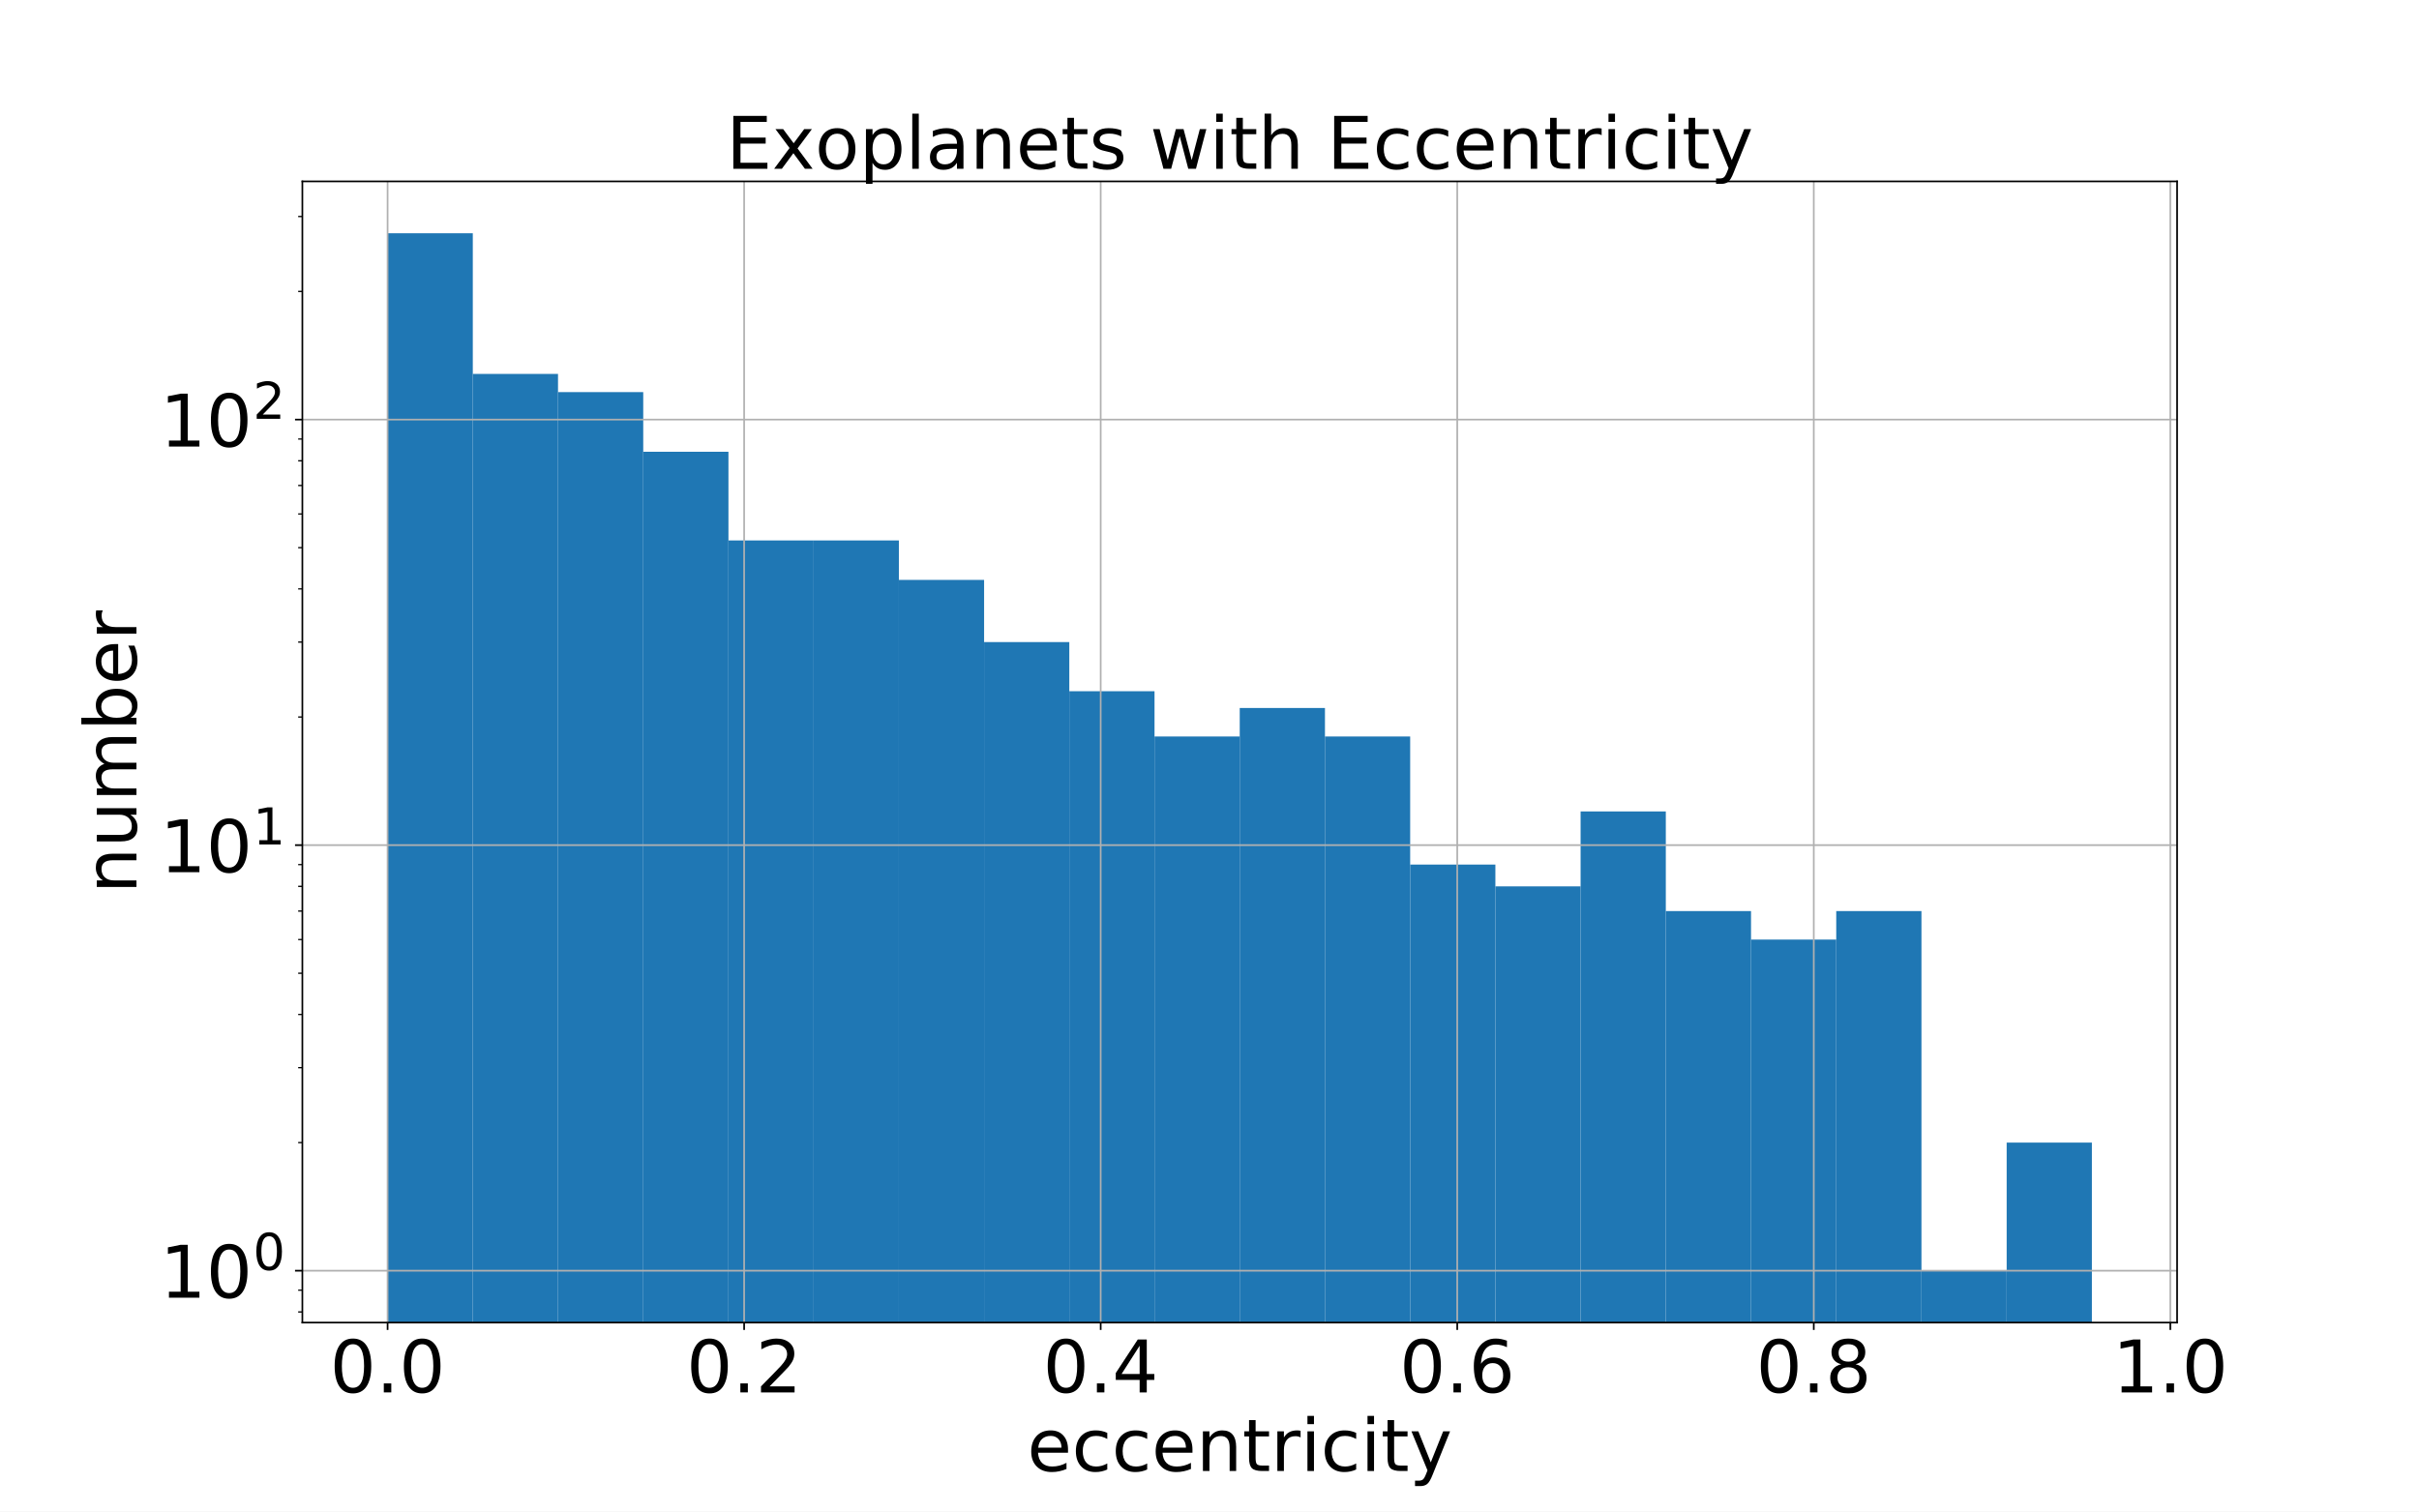
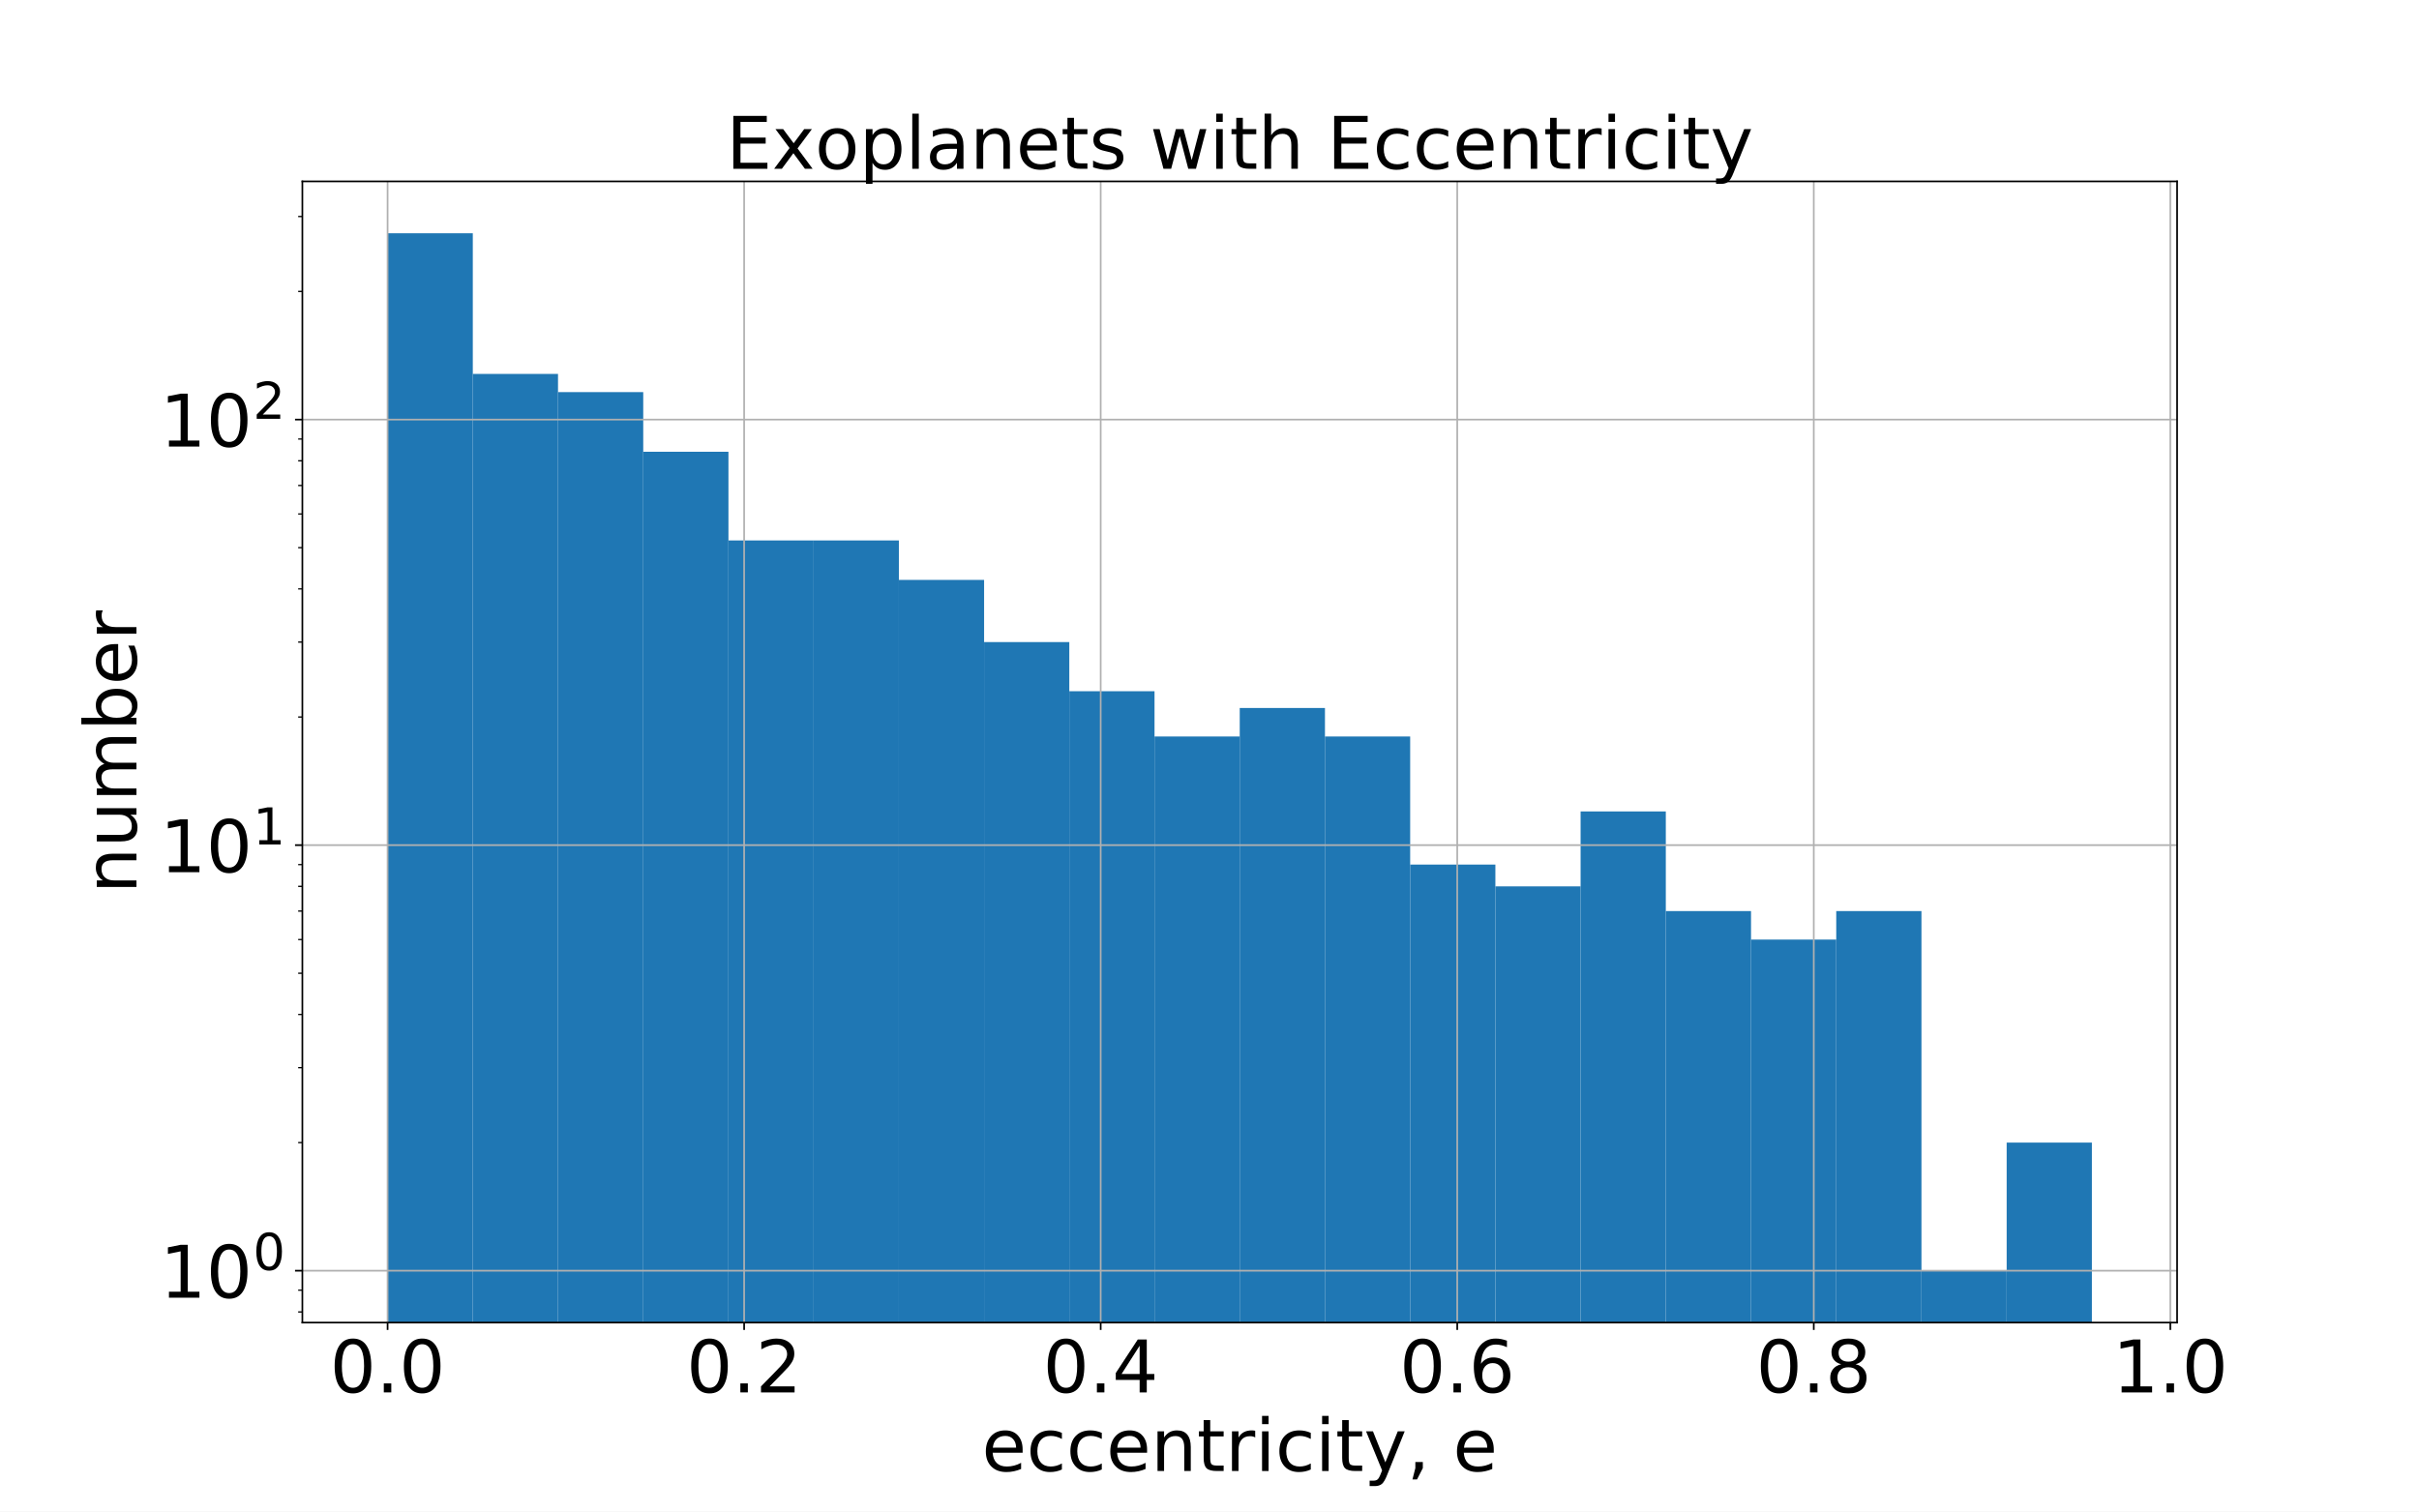
<svg xmlns="http://www.w3.org/2000/svg" xmlns:xlink="http://www.w3.org/1999/xlink" height="720pt" version="1.1" viewBox="0 0 1152 720" width="1152pt">
  <defs>
    <style type="text/css">
*{stroke-linecap:butt;stroke-linejoin:round;}
  </style>
  </defs>
  <g id="figure_1">
    <g id="patch_1">
      <path d="M 0 720  L 1152 720  L 1152 0  L 0 0  z " style="fill:#ffffff;" />
    </g>
    <g id="axes_1">
      <g id="patch_2">
        <path d="M 144 630  L 1036.8 630  L 1036.8 86.4  L 144 86.4  z " style="fill:#ffffff;" />
      </g>
      <g id="patch_3">
-         <path clip-path="url(#p7667eac9de)" d="M 184.582 203325.711  L 225.164 203325.711  L 225.164 111.109  L 184.582 111.109  z " style="fill:#1f77b4;" />
+         <path clip-path="url(#p15ffbe0184)" d="M 184.582 203325.711  L 225.164 203325.711  L 225.164 111.109  L 184.582 111.109  z " style="fill:#1f77b4;" />
      </g>
      <g id="patch_4">
-         <path clip-path="url(#p7667eac9de)" d="M 225.164 203325.711  L 265.745 203325.711  L 265.745 178.116  L 225.164 178.116  z " style="fill:#1f77b4;" />
+         <path clip-path="url(#p15ffbe0184)" d="M 225.164 203325.711  L 265.745 203325.711  L 265.745 178.116  L 225.164 178.116  z " style="fill:#1f77b4;" />
      </g>
      <g id="patch_5">
-         <path clip-path="url(#p7667eac9de)" d="M 265.745 203325.711  L 306.327 203325.711  L 306.327 186.783  L 265.745 186.783  z " style="fill:#1f77b4;" />
+         <path clip-path="url(#p15ffbe0184)" d="M 265.745 203325.711  L 306.327 203325.711  L 306.327 186.783  L 265.745 186.783  z " style="fill:#1f77b4;" />
      </g>
      <g id="patch_6">
-         <path clip-path="url(#p7667eac9de)" d="M 306.327 203325.711  L 346.909 203325.711  L 346.909 215.2  L 306.327 215.2  z " style="fill:#1f77b4;" />
+         <path clip-path="url(#p15ffbe0184)" d="M 306.327 203325.711  L 346.909 203325.711  L 346.909 215.2  L 306.327 215.2  z " style="fill:#1f77b4;" />
      </g>
      <g id="patch_7">
-         <path clip-path="url(#p7667eac9de)" d="M 346.909 203325.711  L 387.491 203325.711  L 387.491 257.422  L 346.909 257.422  z " style="fill:#1f77b4;" />
+         <path clip-path="url(#p15ffbe0184)" d="M 346.909 203325.711  L 387.491 203325.711  L 387.491 257.422  L 346.909 257.422  z " style="fill:#1f77b4;" />
      </g>
      <g id="patch_8">
-         <path clip-path="url(#p7667eac9de)" d="M 387.491 203325.711  L 428.073 203325.711  L 428.073 257.422  L 387.491 257.422  z " style="fill:#1f77b4;" />
+         <path clip-path="url(#p15ffbe0184)" d="M 387.491 203325.711  L 428.073 203325.711  L 428.073 257.422  L 387.491 257.422  z " style="fill:#1f77b4;" />
      </g>
      <g id="patch_9">
-         <path clip-path="url(#p7667eac9de)" d="M 428.073 203325.711  L 468.655 203325.711  L 468.655 276.225  L 428.073 276.225  z " style="fill:#1f77b4;" />
+         <path clip-path="url(#p15ffbe0184)" d="M 428.073 203325.711  L 468.655 203325.711  L 468.655 276.225  L 428.073 276.225  z " style="fill:#1f77b4;" />
      </g>
      <g id="patch_10">
-         <path clip-path="url(#p7667eac9de)" d="M 468.655 203325.711  L 509.236 203325.711  L 509.236 305.848  L 468.655 305.848  z " style="fill:#1f77b4;" />
+         <path clip-path="url(#p15ffbe0184)" d="M 468.655 203325.711  L 509.236 203325.711  L 509.236 305.848  L 468.655 305.848  z " style="fill:#1f77b4;" />
      </g>
      <g id="patch_11">
-         <path clip-path="url(#p7667eac9de)" d="M 509.236 203325.711  L 549.818 203325.711  L 549.818 329.241  L 509.236 329.241  z " style="fill:#1f77b4;" />
+         <path clip-path="url(#p15ffbe0184)" d="M 509.236 203325.711  L 549.818 203325.711  L 549.818 329.241  L 509.236 329.241  z " style="fill:#1f77b4;" />
      </g>
      <g id="patch_12">
-         <path clip-path="url(#p7667eac9de)" d="M 549.818 203325.711  L 590.4 203325.711  L 590.4 350.822  L 549.818 350.822  z " style="fill:#1f77b4;" />
+         <path clip-path="url(#p15ffbe0184)" d="M 549.818 203325.711  L 590.4 203325.711  L 590.4 350.822  L 549.818 350.822  z " style="fill:#1f77b4;" />
      </g>
      <g id="patch_13">
-         <path clip-path="url(#p7667eac9de)" d="M 590.4 203325.711  L 630.982 203325.711  L 630.982 337.25  L 590.4 337.25  z " style="fill:#1f77b4;" />
+         <path clip-path="url(#p15ffbe0184)" d="M 590.4 203325.711  L 630.982 203325.711  L 630.982 337.25  L 590.4 337.25  z " style="fill:#1f77b4;" />
      </g>
      <g id="patch_14">
-         <path clip-path="url(#p7667eac9de)" d="M 630.982 203325.711  L 671.564 203325.711  L 671.564 350.822  L 630.982 350.822  z " style="fill:#1f77b4;" />
+         <path clip-path="url(#p15ffbe0184)" d="M 630.982 203325.711  L 671.564 203325.711  L 671.564 350.822  L 630.982 350.822  z " style="fill:#1f77b4;" />
      </g>
      <g id="patch_15">
-         <path clip-path="url(#p7667eac9de)" d="M 671.564 203325.711  L 712.145 203325.711  L 712.145 411.846  L 671.564 411.846  z " style="fill:#1f77b4;" />
+         <path clip-path="url(#p15ffbe0184)" d="M 671.564 203325.711  L 712.145 203325.711  L 712.145 411.846  L 671.564 411.846  z " style="fill:#1f77b4;" />
      </g>
      <g id="patch_16">
-         <path clip-path="url(#p7667eac9de)" d="M 712.145 203325.711  L 752.727 203325.711  L 752.727 422.216  L 712.145 422.216  z " style="fill:#1f77b4;" />
+         <path clip-path="url(#p15ffbe0184)" d="M 712.145 203325.711  L 752.727 203325.711  L 752.727 422.216  L 712.145 422.216  z " style="fill:#1f77b4;" />
      </g>
      <g id="patch_17">
-         <path clip-path="url(#p7667eac9de)" d="M 752.727 203325.711  L 793.309 203325.711  L 793.309 386.519  L 752.727 386.519  z " style="fill:#1f77b4;" />
+         <path clip-path="url(#p15ffbe0184)" d="M 752.727 203325.711  L 793.309 203325.711  L 793.309 386.519  L 752.727 386.519  z " style="fill:#1f77b4;" />
      </g>
      <g id="patch_18">
-         <path clip-path="url(#p7667eac9de)" d="M 793.309 203325.711  L 833.891 203325.711  L 833.891 433.972  L 793.309 433.972  z " style="fill:#1f77b4;" />
+         <path clip-path="url(#p15ffbe0184)" d="M 793.309 203325.711  L 833.891 203325.711  L 833.891 433.972  L 793.309 433.972  z " style="fill:#1f77b4;" />
      </g>
      <g id="patch_19">
-         <path clip-path="url(#p7667eac9de)" d="M 833.891 203325.711  L 874.473 203325.711  L 874.473 447.544  L 833.891 447.544  z " style="fill:#1f77b4;" />
+         <path clip-path="url(#p15ffbe0184)" d="M 833.891 203325.711  L 874.473 203325.711  L 874.473 447.544  L 833.891 447.544  z " style="fill:#1f77b4;" />
      </g>
      <g id="patch_20">
-         <path clip-path="url(#p7667eac9de)" d="M 874.473 203325.711  L 915.055 203325.711  L 915.055 433.972  L 874.473 433.972  z " style="fill:#1f77b4;" />
+         <path clip-path="url(#p15ffbe0184)" d="M 874.473 203325.711  L 915.055 203325.711  L 915.055 433.972  L 874.473 433.972  z " style="fill:#1f77b4;" />
      </g>
      <g id="patch_21">
-         <path clip-path="url(#p7667eac9de)" d="M 915.055 203325.711  L 955.636 203325.711  L 955.636 605.291  L 915.055 605.291  z " style="fill:#1f77b4;" />
+         <path clip-path="url(#p15ffbe0184)" d="M 915.055 203325.711  L 955.636 203325.711  L 955.636 605.291  L 915.055 605.291  z " style="fill:#1f77b4;" />
      </g>
      <g id="patch_22">
-         <path clip-path="url(#p7667eac9de)" d="M 955.636 203325.711  L 996.218 203325.711  L 996.218 544.266  L 955.636 544.266  z " style="fill:#1f77b4;" />
+         <path clip-path="url(#p15ffbe0184)" d="M 955.636 203325.711  L 996.218 203325.711  L 996.218 544.266  L 955.636 544.266  z " style="fill:#1f77b4;" />
      </g>
      <g id="matplotlib.axis_1">
        <g id="xtick_1">
          <g id="line2d_1">
-             <path clip-path="url(#p7667eac9de)" d="M 184.582 630  L 184.582 86.4  " style="fill:none;stroke:#b0b0b0;stroke-linecap:square;stroke-width:0.8;" />
+             <path clip-path="url(#p15ffbe0184)" d="M 184.582 630  L 184.582 86.4  " style="fill:none;stroke:#b0b0b0;stroke-linecap:square;stroke-width:0.8;" />
          </g>
          <g id="line2d_2">
            <defs>
-               <path d="M 0 0  L 0 3.5  " id="m1192a04878" style="stroke:#000000;stroke-width:0.8;" />
-             </defs>
-             <g>
-               <use style="stroke:#000000;stroke-width:0.8;" x="184.582" xlink:href="#m1192a04878" y="630" />
+               <path d="M 0 0  L 0 3.5  " id="mc0ef4d044b" style="stroke:#000000;stroke-width:0.8;" />
+             </defs>
+             <g>
+               <use style="stroke:#000000;stroke-width:0.8;" x="184.582" xlink:href="#mc0ef4d044b" y="630" />
            </g>
          </g>
          <g id="text_1">
            <defs>
              <path d="M 31.781 66.406  Q 24.172 66.406 20.328 58.906  Q 16.5 51.422 16.5 36.375  Q 16.5 21.391 20.328 13.891  Q 24.172 6.391 31.781 6.391  Q 39.453 6.391 43.281 13.891  Q 47.125 21.391 47.125 36.375  Q 47.125 51.422 43.281 58.906  Q 39.453 66.406 31.781 66.406  z M 31.781 74.219  Q 44.047 74.219 50.516 64.516  Q 56.984 54.828 56.984 36.375  Q 56.984 17.969 50.516 8.266  Q 44.047 -1.422 31.781 -1.422  Q 19.531 -1.422 13.062 8.266  Q 6.594 17.969 6.594 36.375  Q 6.594 54.828 13.062 64.516  Q 19.531 74.219 31.781 74.219  z " id="DejaVuSans-30" />
              <path d="M 10.688 12.406  L 21 12.406  L 21 0  L 10.688 0  z " id="DejaVuSans-2e" />
            </defs>
            <g transform="translate(157.1012 663.2602)scale(0.3456 -0.3456)">
              <use xlink:href="#DejaVuSans-30" />
              <use x="63.623" xlink:href="#DejaVuSans-2e" />
              <use x="95.41" xlink:href="#DejaVuSans-30" />
            </g>
          </g>
        </g>
        <g id="xtick_2">
          <g id="line2d_3">
-             <path clip-path="url(#p7667eac9de)" d="M 354.38 630  L 354.38 86.4  " style="fill:none;stroke:#b0b0b0;stroke-linecap:square;stroke-width:0.8;" />
+             <path clip-path="url(#p15ffbe0184)" d="M 354.38 630  L 354.38 86.4  " style="fill:none;stroke:#b0b0b0;stroke-linecap:square;stroke-width:0.8;" />
          </g>
          <g id="line2d_4">
            <g>
-               <use style="stroke:#000000;stroke-width:0.8;" x="354.38" xlink:href="#m1192a04878" y="630" />
+               <use style="stroke:#000000;stroke-width:0.8;" x="354.38" xlink:href="#mc0ef4d044b" y="630" />
            </g>
          </g>
          <g id="text_2">
            <defs>
              <path d="M 19.188 8.297  L 53.609 8.297  L 53.609 0  L 7.328 0  L 7.328 8.297  Q 12.938 14.109 22.625 23.891  Q 32.328 33.688 34.812 36.531  Q 39.547 41.844 41.422 45.531  Q 43.312 49.219 43.312 52.781  Q 43.312 58.594 39.234 62.25  Q 35.156 65.922 28.609 65.922  Q 23.969 65.922 18.812 64.312  Q 13.672 62.703 7.812 59.422  L 7.812 69.391  Q 13.766 71.781 18.938 73  Q 24.125 74.219 28.422 74.219  Q 39.75 74.219 46.484 68.547  Q 53.219 62.891 53.219 53.422  Q 53.219 48.922 51.531 44.891  Q 49.859 40.875 45.406 35.406  Q 44.188 33.984 37.641 27.219  Q 31.109 20.453 19.188 8.297  z " id="DejaVuSans-32" />
            </defs>
            <g transform="translate(326.8996 663.2602)scale(0.3456 -0.3456)">
              <use xlink:href="#DejaVuSans-30" />
              <use x="63.623" xlink:href="#DejaVuSans-2e" />
              <use x="95.41" xlink:href="#DejaVuSans-32" />
            </g>
          </g>
        </g>
        <g id="xtick_3">
          <g id="line2d_5">
-             <path clip-path="url(#p7667eac9de)" d="M 524.179 630  L 524.179 86.4  " style="fill:none;stroke:#b0b0b0;stroke-linecap:square;stroke-width:0.8;" />
+             <path clip-path="url(#p15ffbe0184)" d="M 524.179 630  L 524.179 86.4  " style="fill:none;stroke:#b0b0b0;stroke-linecap:square;stroke-width:0.8;" />
          </g>
          <g id="line2d_6">
            <g>
-               <use style="stroke:#000000;stroke-width:0.8;" x="524.179" xlink:href="#m1192a04878" y="630" />
+               <use style="stroke:#000000;stroke-width:0.8;" x="524.179" xlink:href="#mc0ef4d044b" y="630" />
            </g>
          </g>
          <g id="text_3">
            <defs>
              <path d="M 37.797 64.312  L 12.891 25.391  L 37.797 25.391  z M 35.203 72.906  L 47.609 72.906  L 47.609 25.391  L 58.016 25.391  L 58.016 17.188  L 47.609 17.188  L 47.609 0  L 37.797 0  L 37.797 17.188  L 4.891 17.188  L 4.891 26.703  z " id="DejaVuSans-34" />
            </defs>
            <g transform="translate(496.698 663.2602)scale(0.3456 -0.3456)">
              <use xlink:href="#DejaVuSans-30" />
              <use x="63.623" xlink:href="#DejaVuSans-2e" />
              <use x="95.41" xlink:href="#DejaVuSans-34" />
            </g>
          </g>
        </g>
        <g id="xtick_4">
          <g id="line2d_7">
-             <path clip-path="url(#p7667eac9de)" d="M 693.977 630  L 693.977 86.4  " style="fill:none;stroke:#b0b0b0;stroke-linecap:square;stroke-width:0.8;" />
+             <path clip-path="url(#p15ffbe0184)" d="M 693.977 630  L 693.977 86.4  " style="fill:none;stroke:#b0b0b0;stroke-linecap:square;stroke-width:0.8;" />
          </g>
          <g id="line2d_8">
            <g>
-               <use style="stroke:#000000;stroke-width:0.8;" x="693.977" xlink:href="#m1192a04878" y="630" />
+               <use style="stroke:#000000;stroke-width:0.8;" x="693.977" xlink:href="#mc0ef4d044b" y="630" />
            </g>
          </g>
          <g id="text_4">
            <defs>
              <path d="M 33.016 40.375  Q 26.375 40.375 22.484 35.828  Q 18.609 31.297 18.609 23.391  Q 18.609 15.531 22.484 10.953  Q 26.375 6.391 33.016 6.391  Q 39.656 6.391 43.531 10.953  Q 47.406 15.531 47.406 23.391  Q 47.406 31.297 43.531 35.828  Q 39.656 40.375 33.016 40.375  z M 52.594 71.297  L 52.594 62.312  Q 48.875 64.062 45.094 64.984  Q 41.312 65.922 37.594 65.922  Q 27.828 65.922 22.672 59.328  Q 17.531 52.734 16.797 39.406  Q 19.672 43.656 24.016 45.922  Q 28.375 48.188 33.594 48.188  Q 44.578 48.188 50.953 41.516  Q 57.328 34.859 57.328 23.391  Q 57.328 12.156 50.688 5.359  Q 44.047 -1.422 33.016 -1.422  Q 20.359 -1.422 13.672 8.266  Q 6.984 17.969 6.984 36.375  Q 6.984 53.656 15.188 63.938  Q 23.391 74.219 37.203 74.219  Q 40.922 74.219 44.703 73.484  Q 48.484 72.75 52.594 71.297  z " id="DejaVuSans-36" />
            </defs>
            <g transform="translate(666.4964 663.2602)scale(0.3456 -0.3456)">
              <use xlink:href="#DejaVuSans-30" />
              <use x="63.623" xlink:href="#DejaVuSans-2e" />
              <use x="95.41" xlink:href="#DejaVuSans-36" />
            </g>
          </g>
        </g>
        <g id="xtick_5">
          <g id="line2d_9">
-             <path clip-path="url(#p7667eac9de)" d="M 863.775 630  L 863.775 86.4  " style="fill:none;stroke:#b0b0b0;stroke-linecap:square;stroke-width:0.8;" />
+             <path clip-path="url(#p15ffbe0184)" d="M 863.775 630  L 863.775 86.4  " style="fill:none;stroke:#b0b0b0;stroke-linecap:square;stroke-width:0.8;" />
          </g>
          <g id="line2d_10">
            <g>
-               <use style="stroke:#000000;stroke-width:0.8;" x="863.775" xlink:href="#m1192a04878" y="630" />
+               <use style="stroke:#000000;stroke-width:0.8;" x="863.775" xlink:href="#mc0ef4d044b" y="630" />
            </g>
          </g>
          <g id="text_5">
            <defs>
              <path d="M 31.781 34.625  Q 24.75 34.625 20.719 30.859  Q 16.703 27.094 16.703 20.516  Q 16.703 13.922 20.719 10.156  Q 24.75 6.391 31.781 6.391  Q 38.812 6.391 42.859 10.172  Q 46.922 13.969 46.922 20.516  Q 46.922 27.094 42.891 30.859  Q 38.875 34.625 31.781 34.625  z M 21.922 38.812  Q 15.578 40.375 12.031 44.719  Q 8.5 49.078 8.5 55.328  Q 8.5 64.062 14.719 69.141  Q 20.953 74.219 31.781 74.219  Q 42.672 74.219 48.875 69.141  Q 55.078 64.062 55.078 55.328  Q 55.078 49.078 51.531 44.719  Q 48 40.375 41.703 38.812  Q 48.828 37.156 52.797 32.312  Q 56.781 27.484 56.781 20.516  Q 56.781 9.906 50.312 4.234  Q 43.844 -1.422 31.781 -1.422  Q 19.734 -1.422 13.25 4.234  Q 6.781 9.906 6.781 20.516  Q 6.781 27.484 10.781 32.312  Q 14.797 37.156 21.922 38.812  z M 18.312 54.391  Q 18.312 48.734 21.844 45.562  Q 25.391 42.391 31.781 42.391  Q 38.141 42.391 41.719 45.562  Q 45.312 48.734 45.312 54.391  Q 45.312 60.062 41.719 63.234  Q 38.141 66.406 31.781 66.406  Q 25.391 66.406 21.844 63.234  Q 18.312 60.062 18.312 54.391  z " id="DejaVuSans-38" />
            </defs>
            <g transform="translate(836.2948 663.2602)scale(0.3456 -0.3456)">
              <use xlink:href="#DejaVuSans-30" />
              <use x="63.623" xlink:href="#DejaVuSans-2e" />
              <use x="95.41" xlink:href="#DejaVuSans-38" />
            </g>
          </g>
        </g>
        <g id="xtick_6">
          <g id="line2d_11">
-             <path clip-path="url(#p7667eac9de)" d="M 1033.574 630  L 1033.574 86.4  " style="fill:none;stroke:#b0b0b0;stroke-linecap:square;stroke-width:0.8;" />
+             <path clip-path="url(#p15ffbe0184)" d="M 1033.574 630  L 1033.574 86.4  " style="fill:none;stroke:#b0b0b0;stroke-linecap:square;stroke-width:0.8;" />
          </g>
          <g id="line2d_12">
            <g>
-               <use style="stroke:#000000;stroke-width:0.8;" x="1033.574" xlink:href="#m1192a04878" y="630" />
+               <use style="stroke:#000000;stroke-width:0.8;" x="1033.574" xlink:href="#mc0ef4d044b" y="630" />
            </g>
          </g>
          <g id="text_6">
            <defs>
              <path d="M 12.406 8.297  L 28.516 8.297  L 28.516 63.922  L 10.984 60.406  L 10.984 69.391  L 28.422 72.906  L 38.281 72.906  L 38.281 8.297  L 54.391 8.297  L 54.391 0  L 12.406 0  z " id="DejaVuSans-31" />
            </defs>
            <g transform="translate(1006.093 663.2602)scale(0.3456 -0.3456)">
              <use xlink:href="#DejaVuSans-31" />
              <use x="63.623" xlink:href="#DejaVuSans-2e" />
              <use x="95.41" xlink:href="#DejaVuSans-30" />
            </g>
          </g>
        </g>
        <g id="text_7">
          <defs>
            <path d="M 56.203 29.594  L 56.203 25.203  L 14.891 25.203  Q 15.484 15.922 20.484 11.062  Q 25.484 6.203 34.422 6.203  Q 39.594 6.203 44.453 7.469  Q 49.312 8.734 54.109 11.281  L 54.109 2.781  Q 49.266 0.734 44.188 -0.344  Q 39.109 -1.422 33.891 -1.422  Q 20.797 -1.422 13.156 6.188  Q 5.516 13.812 5.516 26.812  Q 5.516 40.234 12.766 48.109  Q 20.016 56 32.328 56  Q 43.359 56 49.781 48.891  Q 56.203 41.797 56.203 29.594  z M 47.219 32.234  Q 47.125 39.594 43.094 43.984  Q 39.062 48.391 32.422 48.391  Q 24.906 48.391 20.391 44.141  Q 15.875 39.891 15.188 32.172  z " id="DejaVuSans-65" />
            <path d="M 48.781 52.594  L 48.781 44.188  Q 44.969 46.297 41.141 47.344  Q 37.312 48.391 33.406 48.391  Q 24.656 48.391 19.812 42.844  Q 14.984 37.312 14.984 27.297  Q 14.984 17.281 19.812 11.734  Q 24.656 6.203 33.406 6.203  Q 37.312 6.203 41.141 7.25  Q 44.969 8.297 48.781 10.406  L 48.781 2.094  Q 45.016 0.344 40.984 -0.531  Q 36.969 -1.422 32.422 -1.422  Q 20.062 -1.422 12.781 6.344  Q 5.516 14.109 5.516 27.297  Q 5.516 40.672 12.859 48.328  Q 20.219 56 33.016 56  Q 37.156 56 41.109 55.141  Q 45.062 54.297 48.781 52.594  z " id="DejaVuSans-63" />
            <path d="M 54.891 33.016  L 54.891 0  L 45.906 0  L 45.906 32.719  Q 45.906 40.484 42.875 44.328  Q 39.844 48.188 33.797 48.188  Q 26.516 48.188 22.312 43.547  Q 18.109 38.922 18.109 30.906  L 18.109 0  L 9.078 0  L 9.078 54.688  L 18.109 54.688  L 18.109 46.188  Q 21.344 51.125 25.703 53.562  Q 30.078 56 35.797 56  Q 45.219 56 50.047 50.172  Q 54.891 44.344 54.891 33.016  z " id="DejaVuSans-6e" />
            <path d="M 18.312 70.219  L 18.312 54.688  L 36.812 54.688  L 36.812 47.703  L 18.312 47.703  L 18.312 18.016  Q 18.312 11.328 20.141 9.422  Q 21.969 7.516 27.594 7.516  L 36.812 7.516  L 36.812 0  L 27.594 0  Q 17.188 0 13.234 3.875  Q 9.281 7.766 9.281 18.016  L 9.281 47.703  L 2.688 47.703  L 2.688 54.688  L 9.281 54.688  L 9.281 70.219  z " id="DejaVuSans-74" />
            <path d="M 41.109 46.297  Q 39.594 47.172 37.812 47.578  Q 36.031 48 33.891 48  Q 26.266 48 22.188 43.047  Q 18.109 38.094 18.109 28.812  L 18.109 0  L 9.078 0  L 9.078 54.688  L 18.109 54.688  L 18.109 46.188  Q 20.953 51.172 25.484 53.578  Q 30.031 56 36.531 56  Q 37.453 56 38.578 55.875  Q 39.703 55.766 41.062 55.516  z " id="DejaVuSans-72" />
            <path d="M 9.422 54.688  L 18.406 54.688  L 18.406 0  L 9.422 0  z M 9.422 75.984  L 18.406 75.984  L 18.406 64.594  L 9.422 64.594  z " id="DejaVuSans-69" />
            <path d="M 32.172 -5.078  Q 28.375 -14.844 24.75 -17.812  Q 21.141 -20.797 15.094 -20.797  L 7.906 -20.797  L 7.906 -13.281  L 13.188 -13.281  Q 16.891 -13.281 18.938 -11.516  Q 21 -9.766 23.484 -3.219  L 25.094 0.875  L 2.984 54.688  L 12.5 54.688  L 29.594 11.922  L 46.688 54.688  L 56.203 54.688  z " id="DejaVuSans-79" />
+             <path d="M 11.719 12.406  L 22.016 12.406  L 22.016 4  L 14.016 -11.625  L 7.719 -11.625  L 11.719 4  z " id="DejaVuSans-2c" />
+             <path id="DejaVuSans-20" />
          </defs>
-           <g transform="translate(489.1986 700.7078)scale(0.3456 -0.3456)">
+           <g transform="translate(467.5824 700.7078)scale(0.3456 -0.3456)">
            <use xlink:href="#DejaVuSans-65" />
            <use x="61.523" xlink:href="#DejaVuSans-63" />
            <use x="116.504" xlink:href="#DejaVuSans-63" />
            <use x="171.484" xlink:href="#DejaVuSans-65" />
            <use x="233.008" xlink:href="#DejaVuSans-6e" />
            <use x="296.387" xlink:href="#DejaVuSans-74" />
            <use x="335.596" xlink:href="#DejaVuSans-72" />
            <use x="376.709" xlink:href="#DejaVuSans-69" />
            <use x="404.492" xlink:href="#DejaVuSans-63" />
            <use x="459.473" xlink:href="#DejaVuSans-69" />
            <use x="487.256" xlink:href="#DejaVuSans-74" />
            <use x="526.465" xlink:href="#DejaVuSans-79" />
+             <use x="585.645" xlink:href="#DejaVuSans-2c" />
+             <use x="617.432" xlink:href="#DejaVuSans-20" />
+             <use x="649.219" xlink:href="#DejaVuSans-65" />
          </g>
        </g>
      </g>
      <g id="matplotlib.axis_2">
        <g id="ytick_1">
          <g id="line2d_13">
-             <path clip-path="url(#p7667eac9de)" d="M 144 605.291  L 1036.8 605.291  " style="fill:none;stroke:#b0b0b0;stroke-linecap:square;stroke-width:0.8;" />
+             <path clip-path="url(#p15ffbe0184)" d="M 144 605.291  L 1036.8 605.291  " style="fill:none;stroke:#b0b0b0;stroke-linecap:square;stroke-width:0.8;" />
          </g>
          <g id="line2d_14">
            <defs>
-               <path d="M 0 0  L -3.5 0  " id="mc11523a6c9" style="stroke:#000000;stroke-width:0.8;" />
-             </defs>
-             <g>
-               <use style="stroke:#000000;stroke-width:0.8;" x="144" xlink:href="#mc11523a6c9" y="605.291" />
+               <path d="M 0 0  L -3.5 0  " id="m19452f7109" style="stroke:#000000;stroke-width:0.8;" />
+             </defs>
+             <g>
+               <use style="stroke:#000000;stroke-width:0.8;" x="144" xlink:href="#m19452f7109" y="605.291" />
            </g>
          </g>
          <g id="text_8">
            <g transform="translate(76.1744 618.421)scale(0.3456 -0.3456)">
              <use transform="translate(0 0.765625)" xlink:href="#DejaVuSans-31" />
              <use transform="translate(63.62305 0.765625)" xlink:href="#DejaVuSans-30" />
              <use transform="translate(128.2031 39.04688)scale(0.7)" xlink:href="#DejaVuSans-30" />
            </g>
          </g>
        </g>
        <g id="ytick_2">
          <g id="line2d_15">
-             <path clip-path="url(#p7667eac9de)" d="M 144 402.57  L 1036.8 402.57  " style="fill:none;stroke:#b0b0b0;stroke-linecap:square;stroke-width:0.8;" />
+             <path clip-path="url(#p15ffbe0184)" d="M 144 402.57  L 1036.8 402.57  " style="fill:none;stroke:#b0b0b0;stroke-linecap:square;stroke-width:0.8;" />
          </g>
          <g id="line2d_16">
            <g>
-               <use style="stroke:#000000;stroke-width:0.8;" x="144" xlink:href="#mc11523a6c9" y="402.57" />
+               <use style="stroke:#000000;stroke-width:0.8;" x="144" xlink:href="#m19452f7109" y="402.57" />
            </g>
          </g>
          <g id="text_9">
            <g transform="translate(76.1744 415.7006)scale(0.3456 -0.3456)">
              <use transform="translate(0 0.684375)" xlink:href="#DejaVuSans-31" />
              <use transform="translate(63.62305 0.684375)" xlink:href="#DejaVuSans-30" />
              <use transform="translate(128.2031 38.96563)scale(0.7)" xlink:href="#DejaVuSans-31" />
            </g>
          </g>
        </g>
        <g id="ytick_3">
          <g id="line2d_17">
-             <path clip-path="url(#p7667eac9de)" d="M 144 199.85  L 1036.8 199.85  " style="fill:none;stroke:#b0b0b0;stroke-linecap:square;stroke-width:0.8;" />
+             <path clip-path="url(#p15ffbe0184)" d="M 144 199.85  L 1036.8 199.85  " style="fill:none;stroke:#b0b0b0;stroke-linecap:square;stroke-width:0.8;" />
          </g>
          <g id="line2d_18">
            <g>
-               <use style="stroke:#000000;stroke-width:0.8;" x="144" xlink:href="#mc11523a6c9" y="199.85" />
+               <use style="stroke:#000000;stroke-width:0.8;" x="144" xlink:href="#m19452f7109" y="199.85" />
            </g>
          </g>
          <g id="text_10">
            <g transform="translate(76.1744 212.9802)scale(0.3456 -0.3456)">
              <use transform="translate(0 0.765625)" xlink:href="#DejaVuSans-31" />
              <use transform="translate(63.62305 0.765625)" xlink:href="#DejaVuSans-30" />
              <use transform="translate(128.2031 39.04688)scale(0.7)" xlink:href="#DejaVuSans-32" />
            </g>
          </g>
        </g>
        <g id="ytick_4">
          <g id="line2d_19">
            <defs>
-               <path d="M 0 0  L -2 0  " id="m7c4d0c6278" style="stroke:#000000;stroke-width:0.6;" />
-             </defs>
-             <g>
-               <use style="stroke:#000000;stroke-width:0.6;" x="144" xlink:href="#m7c4d0c6278" y="624.937" />
+               <path d="M 0 0  L -2 0  " id="m75c46030b7" style="stroke:#000000;stroke-width:0.6;" />
+             </defs>
+             <g>
+               <use style="stroke:#000000;stroke-width:0.6;" x="144" xlink:href="#m75c46030b7" y="624.937" />
            </g>
          </g>
        </g>
        <g id="ytick_5">
          <g id="line2d_20">
            <g>
-               <use style="stroke:#000000;stroke-width:0.6;" x="144" xlink:href="#m7c4d0c6278" y="614.567" />
+               <use style="stroke:#000000;stroke-width:0.6;" x="144" xlink:href="#m75c46030b7" y="614.567" />
            </g>
          </g>
        </g>
        <g id="ytick_6">
          <g id="line2d_21">
            <g>
-               <use style="stroke:#000000;stroke-width:0.6;" x="144" xlink:href="#m7c4d0c6278" y="544.266" />
+               <use style="stroke:#000000;stroke-width:0.6;" x="144" xlink:href="#m75c46030b7" y="544.266" />
            </g>
          </g>
        </g>
        <g id="ytick_7">
          <g id="line2d_22">
            <g>
-               <use style="stroke:#000000;stroke-width:0.6;" x="144" xlink:href="#m7c4d0c6278" y="508.569" />
+               <use style="stroke:#000000;stroke-width:0.6;" x="144" xlink:href="#m75c46030b7" y="508.569" />
            </g>
          </g>
        </g>
        <g id="ytick_8">
          <g id="line2d_23">
            <g>
-               <use style="stroke:#000000;stroke-width:0.6;" x="144" xlink:href="#m7c4d0c6278" y="483.241" />
+               <use style="stroke:#000000;stroke-width:0.6;" x="144" xlink:href="#m75c46030b7" y="483.241" />
            </g>
          </g>
        </g>
        <g id="ytick_9">
          <g id="line2d_24">
            <g>
-               <use style="stroke:#000000;stroke-width:0.6;" x="144" xlink:href="#m7c4d0c6278" y="463.595" />
+               <use style="stroke:#000000;stroke-width:0.6;" x="144" xlink:href="#m75c46030b7" y="463.595" />
            </g>
          </g>
        </g>
        <g id="ytick_10">
          <g id="line2d_25">
            <g>
-               <use style="stroke:#000000;stroke-width:0.6;" x="144" xlink:href="#m7c4d0c6278" y="447.544" />
+               <use style="stroke:#000000;stroke-width:0.6;" x="144" xlink:href="#m75c46030b7" y="447.544" />
            </g>
          </g>
        </g>
        <g id="ytick_11">
          <g id="line2d_26">
            <g>
-               <use style="stroke:#000000;stroke-width:0.6;" x="144" xlink:href="#m7c4d0c6278" y="433.972" />
+               <use style="stroke:#000000;stroke-width:0.6;" x="144" xlink:href="#m75c46030b7" y="433.972" />
            </g>
          </g>
        </g>
        <g id="ytick_12">
          <g id="line2d_27">
            <g>
-               <use style="stroke:#000000;stroke-width:0.6;" x="144" xlink:href="#m7c4d0c6278" y="422.216" />
+               <use style="stroke:#000000;stroke-width:0.6;" x="144" xlink:href="#m75c46030b7" y="422.216" />
            </g>
          </g>
        </g>
        <g id="ytick_13">
          <g id="line2d_28">
            <g>
-               <use style="stroke:#000000;stroke-width:0.6;" x="144" xlink:href="#m7c4d0c6278" y="411.846" />
+               <use style="stroke:#000000;stroke-width:0.6;" x="144" xlink:href="#m75c46030b7" y="411.846" />
            </g>
          </g>
        </g>
        <g id="ytick_14">
          <g id="line2d_29">
            <g>
-               <use style="stroke:#000000;stroke-width:0.6;" x="144" xlink:href="#m7c4d0c6278" y="341.546" />
+               <use style="stroke:#000000;stroke-width:0.6;" x="144" xlink:href="#m75c46030b7" y="341.546" />
            </g>
          </g>
        </g>
        <g id="ytick_15">
          <g id="line2d_30">
            <g>
-               <use style="stroke:#000000;stroke-width:0.6;" x="144" xlink:href="#m7c4d0c6278" y="305.848" />
+               <use style="stroke:#000000;stroke-width:0.6;" x="144" xlink:href="#m75c46030b7" y="305.848" />
            </g>
          </g>
        </g>
        <g id="ytick_16">
          <g id="line2d_31">
            <g>
-               <use style="stroke:#000000;stroke-width:0.6;" x="144" xlink:href="#m7c4d0c6278" y="280.521" />
+               <use style="stroke:#000000;stroke-width:0.6;" x="144" xlink:href="#m75c46030b7" y="280.521" />
            </g>
          </g>
        </g>
        <g id="ytick_17">
          <g id="line2d_32">
            <g>
-               <use style="stroke:#000000;stroke-width:0.6;" x="144" xlink:href="#m7c4d0c6278" y="260.875" />
+               <use style="stroke:#000000;stroke-width:0.6;" x="144" xlink:href="#m75c46030b7" y="260.875" />
            </g>
          </g>
        </g>
        <g id="ytick_18">
          <g id="line2d_33">
            <g>
-               <use style="stroke:#000000;stroke-width:0.6;" x="144" xlink:href="#m7c4d0c6278" y="244.823" />
+               <use style="stroke:#000000;stroke-width:0.6;" x="144" xlink:href="#m75c46030b7" y="244.823" />
            </g>
          </g>
        </g>
        <g id="ytick_19">
          <g id="line2d_34">
            <g>
-               <use style="stroke:#000000;stroke-width:0.6;" x="144" xlink:href="#m7c4d0c6278" y="231.252" />
+               <use style="stroke:#000000;stroke-width:0.6;" x="144" xlink:href="#m75c46030b7" y="231.252" />
            </g>
          </g>
        </g>
        <g id="ytick_20">
          <g id="line2d_35">
            <g>
-               <use style="stroke:#000000;stroke-width:0.6;" x="144" xlink:href="#m7c4d0c6278" y="219.496" />
+               <use style="stroke:#000000;stroke-width:0.6;" x="144" xlink:href="#m75c46030b7" y="219.496" />
            </g>
          </g>
        </g>
        <g id="ytick_21">
          <g id="line2d_36">
            <g>
-               <use style="stroke:#000000;stroke-width:0.6;" x="144" xlink:href="#m7c4d0c6278" y="209.126" />
+               <use style="stroke:#000000;stroke-width:0.6;" x="144" xlink:href="#m75c46030b7" y="209.126" />
            </g>
          </g>
        </g>
        <g id="ytick_22">
          <g id="line2d_37">
            <g>
-               <use style="stroke:#000000;stroke-width:0.6;" x="144" xlink:href="#m7c4d0c6278" y="138.825" />
+               <use style="stroke:#000000;stroke-width:0.6;" x="144" xlink:href="#m75c46030b7" y="138.825" />
            </g>
          </g>
        </g>
        <g id="ytick_23">
          <g id="line2d_38">
            <g>
-               <use style="stroke:#000000;stroke-width:0.6;" x="144" xlink:href="#m7c4d0c6278" y="103.128" />
+               <use style="stroke:#000000;stroke-width:0.6;" x="144" xlink:href="#m75c46030b7" y="103.128" />
            </g>
          </g>
        </g>
        <g id="text_11">
          <defs>
            <path d="M 8.5 21.578  L 8.5 54.688  L 17.484 54.688  L 17.484 21.922  Q 17.484 14.156 20.5 10.266  Q 23.531 6.391 29.594 6.391  Q 36.859 6.391 41.078 11.031  Q 45.312 15.672 45.312 23.688  L 45.312 54.688  L 54.297 54.688  L 54.297 0  L 45.312 0  L 45.312 8.406  Q 42.047 3.422 37.719 1  Q 33.406 -1.422 27.688 -1.422  Q 18.266 -1.422 13.375 4.438  Q 8.5 10.297 8.5 21.578  z M 31.109 56  z " id="DejaVuSans-75" />
            <path d="M 52 44.188  Q 55.375 50.25 60.062 53.125  Q 64.75 56 71.094 56  Q 79.641 56 84.281 50.016  Q 88.922 44.047 88.922 33.016  L 88.922 0  L 79.891 0  L 79.891 32.719  Q 79.891 40.578 77.094 44.375  Q 74.312 48.188 68.609 48.188  Q 61.625 48.188 57.562 43.547  Q 53.516 38.922 53.516 30.906  L 53.516 0  L 44.484 0  L 44.484 32.719  Q 44.484 40.625 41.703 44.406  Q 38.922 48.188 33.109 48.188  Q 26.219 48.188 22.156 43.531  Q 18.109 38.875 18.109 30.906  L 18.109 0  L 9.078 0  L 9.078 54.688  L 18.109 54.688  L 18.109 46.188  Q 21.188 51.219 25.484 53.609  Q 29.781 56 35.688 56  Q 41.656 56 45.828 52.969  Q 50 49.953 52 44.188  z " id="DejaVuSans-6d" />
            <path d="M 48.688 27.297  Q 48.688 37.203 44.609 42.844  Q 40.531 48.484 33.406 48.484  Q 26.266 48.484 22.188 42.844  Q 18.109 37.203 18.109 27.297  Q 18.109 17.391 22.188 11.75  Q 26.266 6.109 33.406 6.109  Q 40.531 6.109 44.609 11.75  Q 48.688 17.391 48.688 27.297  z M 18.109 46.391  Q 20.953 51.266 25.266 53.625  Q 29.594 56 35.594 56  Q 45.562 56 51.781 48.094  Q 58.016 40.188 58.016 27.297  Q 58.016 14.406 51.781 6.484  Q 45.562 -1.422 35.594 -1.422  Q 29.594 -1.422 25.266 0.953  Q 20.953 3.328 18.109 8.203  L 18.109 0  L 9.078 0  L 9.078 75.984  L 18.109 75.984  z " id="DejaVuSans-62" />
          </defs>
          <g transform="translate(64.987 425.6406)rotate(-90)scale(0.3456 -0.3456)">
            <use xlink:href="#DejaVuSans-6e" />
            <use x="63.379" xlink:href="#DejaVuSans-75" />
            <use x="126.758" xlink:href="#DejaVuSans-6d" />
            <use x="224.17" xlink:href="#DejaVuSans-62" />
            <use x="287.646" xlink:href="#DejaVuSans-65" />
            <use x="349.17" xlink:href="#DejaVuSans-72" />
          </g>
        </g>
      </g>
      <g id="patch_23">
        <path d="M 144 630  L 144 86.4  " style="fill:none;stroke:#000000;stroke-linecap:square;stroke-linejoin:miter;stroke-width:0.8;" />
      </g>
      <g id="patch_24">
        <path d="M 1036.8 630  L 1036.8 86.4  " style="fill:none;stroke:#000000;stroke-linecap:square;stroke-linejoin:miter;stroke-width:0.8;" />
      </g>
      <g id="patch_25">
        <path d="M 144 630  L 1036.8 630  " style="fill:none;stroke:#000000;stroke-linecap:square;stroke-linejoin:miter;stroke-width:0.8;" />
      </g>
      <g id="patch_26">
        <path d="M 144 86.4  L 1036.8 86.4  " style="fill:none;stroke:#000000;stroke-linecap:square;stroke-linejoin:miter;stroke-width:0.8;" />
      </g>
      <g id="text_12">
        <defs>
          <path d="M 9.812 72.906  L 55.906 72.906  L 55.906 64.594  L 19.672 64.594  L 19.672 43.016  L 54.391 43.016  L 54.391 34.719  L 19.672 34.719  L 19.672 8.297  L 56.781 8.297  L 56.781 0  L 9.812 0  z " id="DejaVuSans-45" />
          <path d="M 54.891 54.688  L 35.109 28.078  L 55.906 0  L 45.312 0  L 29.391 21.484  L 13.484 0  L 2.875 0  L 24.125 28.609  L 4.688 54.688  L 15.281 54.688  L 29.781 35.203  L 44.281 54.688  z " id="DejaVuSans-78" />
          <path d="M 30.609 48.391  Q 23.391 48.391 19.188 42.75  Q 14.984 37.109 14.984 27.297  Q 14.984 17.484 19.156 11.844  Q 23.344 6.203 30.609 6.203  Q 37.797 6.203 41.984 11.859  Q 46.188 17.531 46.188 27.297  Q 46.188 37.016 41.984 42.703  Q 37.797 48.391 30.609 48.391  z M 30.609 56  Q 42.328 56 49.016 48.375  Q 55.719 40.766 55.719 27.297  Q 55.719 13.875 49.016 6.219  Q 42.328 -1.422 30.609 -1.422  Q 18.844 -1.422 12.172 6.219  Q 5.516 13.875 5.516 27.297  Q 5.516 40.766 12.172 48.375  Q 18.844 56 30.609 56  z " id="DejaVuSans-6f" />
          <path d="M 18.109 8.203  L 18.109 -20.797  L 9.078 -20.797  L 9.078 54.688  L 18.109 54.688  L 18.109 46.391  Q 20.953 51.266 25.266 53.625  Q 29.594 56 35.594 56  Q 45.562 56 51.781 48.094  Q 58.016 40.188 58.016 27.297  Q 58.016 14.406 51.781 6.484  Q 45.562 -1.422 35.594 -1.422  Q 29.594 -1.422 25.266 0.953  Q 20.953 3.328 18.109 8.203  z M 48.688 27.297  Q 48.688 37.203 44.609 42.844  Q 40.531 48.484 33.406 48.484  Q 26.266 48.484 22.188 42.844  Q 18.109 37.203 18.109 27.297  Q 18.109 17.391 22.188 11.75  Q 26.266 6.109 33.406 6.109  Q 40.531 6.109 44.609 11.75  Q 48.688 17.391 48.688 27.297  z " id="DejaVuSans-70" />
          <path d="M 9.422 75.984  L 18.406 75.984  L 18.406 0  L 9.422 0  z " id="DejaVuSans-6c" />
          <path d="M 34.281 27.484  Q 23.391 27.484 19.188 25  Q 14.984 22.516 14.984 16.5  Q 14.984 11.719 18.141 8.906  Q 21.297 6.109 26.703 6.109  Q 34.188 6.109 38.703 11.406  Q 43.219 16.703 43.219 25.484  L 43.219 27.484  z M 52.203 31.203  L 52.203 0  L 43.219 0  L 43.219 8.297  Q 40.141 3.328 35.547 0.953  Q 30.953 -1.422 24.312 -1.422  Q 15.922 -1.422 10.953 3.297  Q 6 8.016 6 15.922  Q 6 25.141 12.172 29.828  Q 18.359 34.516 30.609 34.516  L 43.219 34.516  L 43.219 35.406  Q 43.219 41.609 39.141 45  Q 35.062 48.391 27.688 48.391  Q 23 48.391 18.547 47.266  Q 14.109 46.141 10.016 43.891  L 10.016 52.203  Q 14.938 54.109 19.578 55.047  Q 24.219 56 28.609 56  Q 40.484 56 46.344 49.844  Q 52.203 43.703 52.203 31.203  z " id="DejaVuSans-61" />
          <path d="M 44.281 53.078  L 44.281 44.578  Q 40.484 46.531 36.375 47.5  Q 32.281 48.484 27.875 48.484  Q 21.188 48.484 17.844 46.438  Q 14.5 44.391 14.5 40.281  Q 14.5 37.156 16.891 35.375  Q 19.281 33.594 26.516 31.984  L 29.594 31.297  Q 39.156 29.25 43.188 25.516  Q 47.219 21.781 47.219 15.094  Q 47.219 7.469 41.188 3.016  Q 35.156 -1.422 24.609 -1.422  Q 20.219 -1.422 15.453 -0.562  Q 10.688 0.297 5.422 2  L 5.422 11.281  Q 10.406 8.688 15.234 7.391  Q 20.062 6.109 24.812 6.109  Q 31.156 6.109 34.562 8.281  Q 37.984 10.453 37.984 14.406  Q 37.984 18.062 35.516 20.016  Q 33.062 21.969 24.703 23.781  L 21.578 24.516  Q 13.234 26.266 9.516 29.906  Q 5.812 33.547 5.812 39.891  Q 5.812 47.609 11.281 51.797  Q 16.75 56 26.812 56  Q 31.781 56 36.172 55.266  Q 40.578 54.547 44.281 53.078  z " id="DejaVuSans-73" />
-           <path id="DejaVuSans-20" />
          <path d="M 4.203 54.688  L 13.188 54.688  L 24.422 12.016  L 35.594 54.688  L 46.188 54.688  L 57.422 12.016  L 68.609 54.688  L 77.594 54.688  L 63.281 0  L 52.688 0  L 40.922 44.828  L 29.109 0  L 18.5 0  z " id="DejaVuSans-77" />
          <path d="M 54.891 33.016  L 54.891 0  L 45.906 0  L 45.906 32.719  Q 45.906 40.484 42.875 44.328  Q 39.844 48.188 33.797 48.188  Q 26.516 48.188 22.312 43.547  Q 18.109 38.922 18.109 30.906  L 18.109 0  L 9.078 0  L 9.078 75.984  L 18.109 75.984  L 18.109 46.188  Q 21.344 51.125 25.703 53.562  Q 30.078 56 35.797 56  Q 45.219 56 50.047 50.172  Q 54.891 44.344 54.891 33.016  z " id="DejaVuSans-68" />
        </defs>
        <g transform="translate(345.8394 80.4)scale(0.3456 -0.3456)">
          <use xlink:href="#DejaVuSans-45" />
          <use x="63.184" xlink:href="#DejaVuSans-78" />
          <use x="122.316" xlink:href="#DejaVuSans-6f" />
          <use x="183.498" xlink:href="#DejaVuSans-70" />
          <use x="246.975" xlink:href="#DejaVuSans-6c" />
          <use x="274.758" xlink:href="#DejaVuSans-61" />
          <use x="336.037" xlink:href="#DejaVuSans-6e" />
          <use x="399.416" xlink:href="#DejaVuSans-65" />
          <use x="460.939" xlink:href="#DejaVuSans-74" />
          <use x="500.148" xlink:href="#DejaVuSans-73" />
          <use x="552.248" xlink:href="#DejaVuSans-20" />
          <use x="584.035" xlink:href="#DejaVuSans-77" />
          <use x="665.822" xlink:href="#DejaVuSans-69" />
          <use x="693.605" xlink:href="#DejaVuSans-74" />
          <use x="732.814" xlink:href="#DejaVuSans-68" />
          <use x="796.193" xlink:href="#DejaVuSans-20" />
          <use x="827.98" xlink:href="#DejaVuSans-45" />
          <use x="891.164" xlink:href="#DejaVuSans-63" />
          <use x="946.145" xlink:href="#DejaVuSans-63" />
          <use x="1001.125" xlink:href="#DejaVuSans-65" />
          <use x="1062.648" xlink:href="#DejaVuSans-6e" />
          <use x="1126.027" xlink:href="#DejaVuSans-74" />
          <use x="1165.236" xlink:href="#DejaVuSans-72" />
          <use x="1206.35" xlink:href="#DejaVuSans-69" />
          <use x="1234.133" xlink:href="#DejaVuSans-63" />
          <use x="1289.113" xlink:href="#DejaVuSans-69" />
          <use x="1316.896" xlink:href="#DejaVuSans-74" />
          <use x="1356.105" xlink:href="#DejaVuSans-79" />
        </g>
      </g>
    </g>
  </g>
  <defs>
-     <clipPath id="p7667eac9de">
+     <clipPath id="p15ffbe0184">
      <rect height="543.6" width="892.8" x="144" y="86.4" />
    </clipPath>
  </defs>
</svg>
